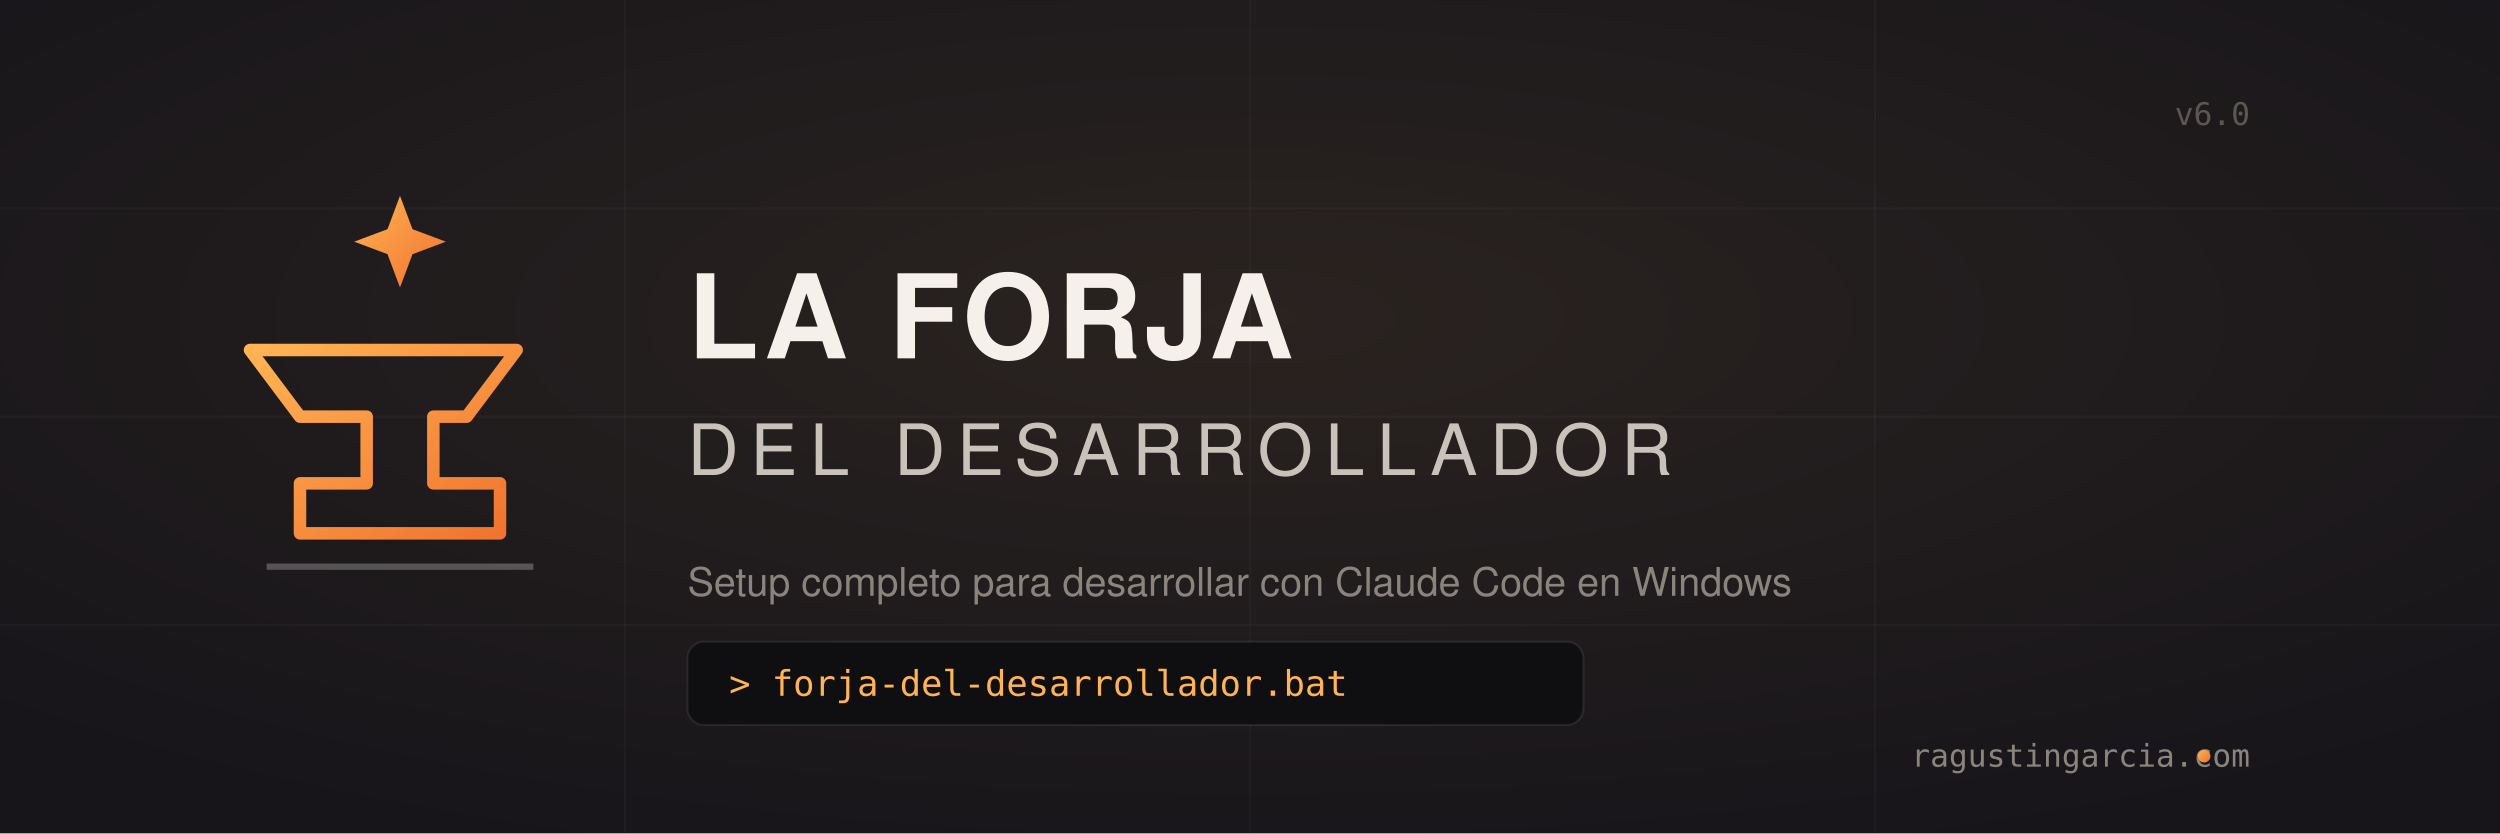
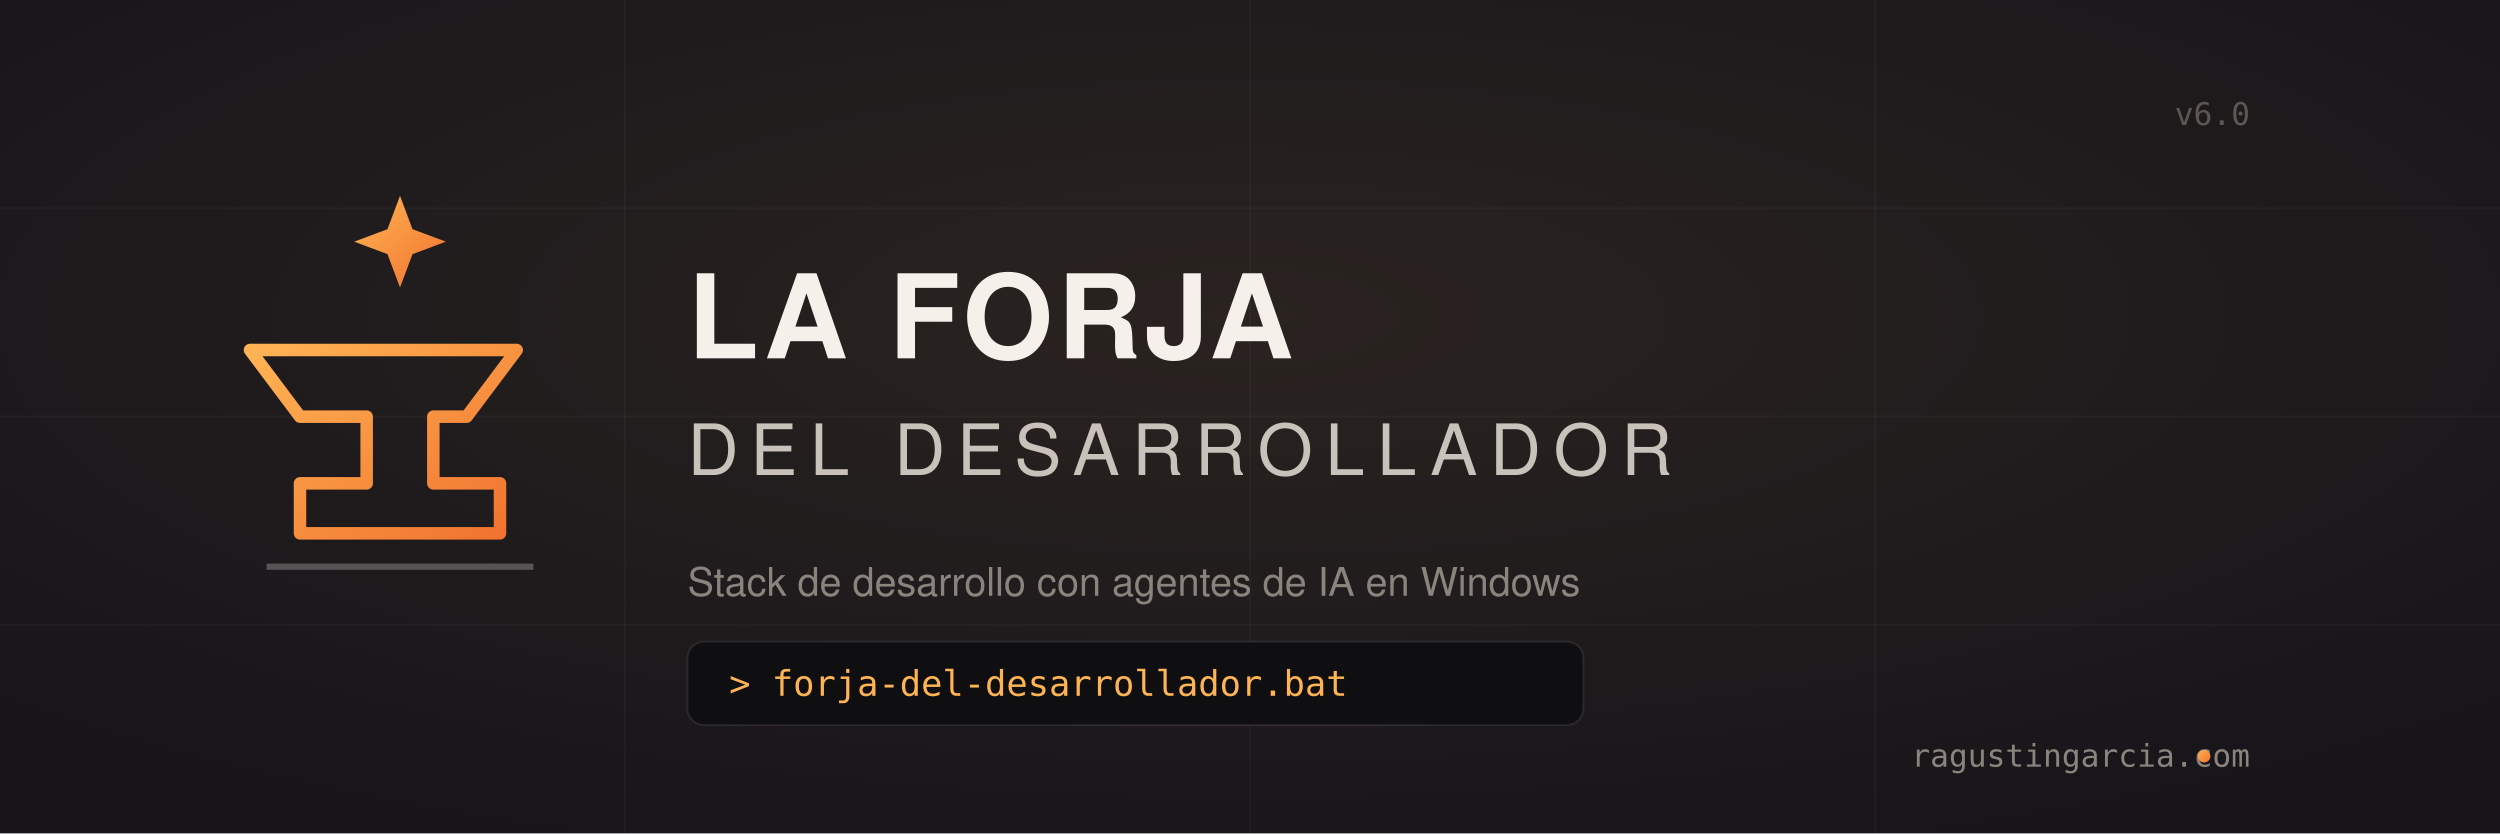
- <svg xmlns="http://www.w3.org/2000/svg" viewBox="0 0 1200 400" role="img" aria-label="La Forja del Desarrollador — Setup completo para desarrollar con Claude Code en Windows">
+ <svg xmlns="http://www.w3.org/2000/svg" viewBox="0 0 1200 400" role="img" aria-label="La Forja del Desarrollador â€” Stack de desarrollo con agentes de IA en Windows">
  <defs>
    <radialGradient id="glow" cx="50%" cy="38%" r="70%">
      <stop offset="0%" stop-color="#2a2320" />
      <stop offset="100%" stop-color="#17151a" />
    </radialGradient>
    <linearGradient id="ember" x1="0" y1="0" x2="1" y2="1">
      <stop offset="0%" stop-color="#ffb454" />
      <stop offset="100%" stop-color="#f0722e" />
    </linearGradient>
  </defs>
  <rect width="1200" height="400" fill="url(#glow)" />
  <g stroke="#ffffff" stroke-opacity="0.03">
    <path d="M300 0V400M600 0V400M900 0V400" />
    <path d="M0 100H1200M0 200H1200M0 300H1200" />
  </g>
  <g transform="translate(120,128)">
    <path d="M72 -34 L78 -18 L94 -12 L78 -6 L72 10 L66 -6 L50 -12 L66 -18 Z" fill="url(#ember)" />
    <path d="M0 40 H128 L104 72 H88 V104 H120 V128 H24 V104 H56 V72 H24 Z" fill="none" stroke="url(#ember)" stroke-width="6" stroke-linejoin="round" />
    <path d="M8 144 H136" stroke="#ffffff" stroke-opacity="0.25" stroke-width="3" />
  </g>
  <g font-family="Segoe UI, Helvetica, Arial, sans-serif">
    <text x="330" y="172" font-size="56" font-weight="700" letter-spacing="2" fill="#f5f0ea">LA FORJA</text>
    <text x="330" y="228" font-size="34" font-weight="300" letter-spacing="6" fill="#c9c2ba">DEL DESARROLLADOR</text>
-     <text x="330" y="286" font-size="19" fill="#8a847d">Setup completo para desarrollar con Claude Code en Windows</text>
+     <text x="330" y="286" font-size="19" fill="#8a847d">Stack de desarrollo con agentes de IA en Windows</text>
    <g font-family="Consolas, Menlo, monospace">
      <rect x="330" y="308" width="430" height="40" rx="8" fill="#0f0e11" stroke="#ffffff" stroke-opacity="0.08" />
      <text x="350" y="334" font-size="17" fill="#ffb454">&gt; forja-del-desarrollador.bat</text>
    </g>
  </g>
  <g font-family="Consolas, Menlo, monospace" font-size="15">
    <text x="1080" y="368" text-anchor="end" fill="#8a847d">ragustingarcia.com</text>
    <circle cx="1058" cy="363" r="3" fill="url(#ember)" />
  </g>
  <text x="1080" y="60" text-anchor="end" font-family="Consolas, Menlo, monospace" font-size="15" fill="#5c5750">v6.0</text>
</svg>
